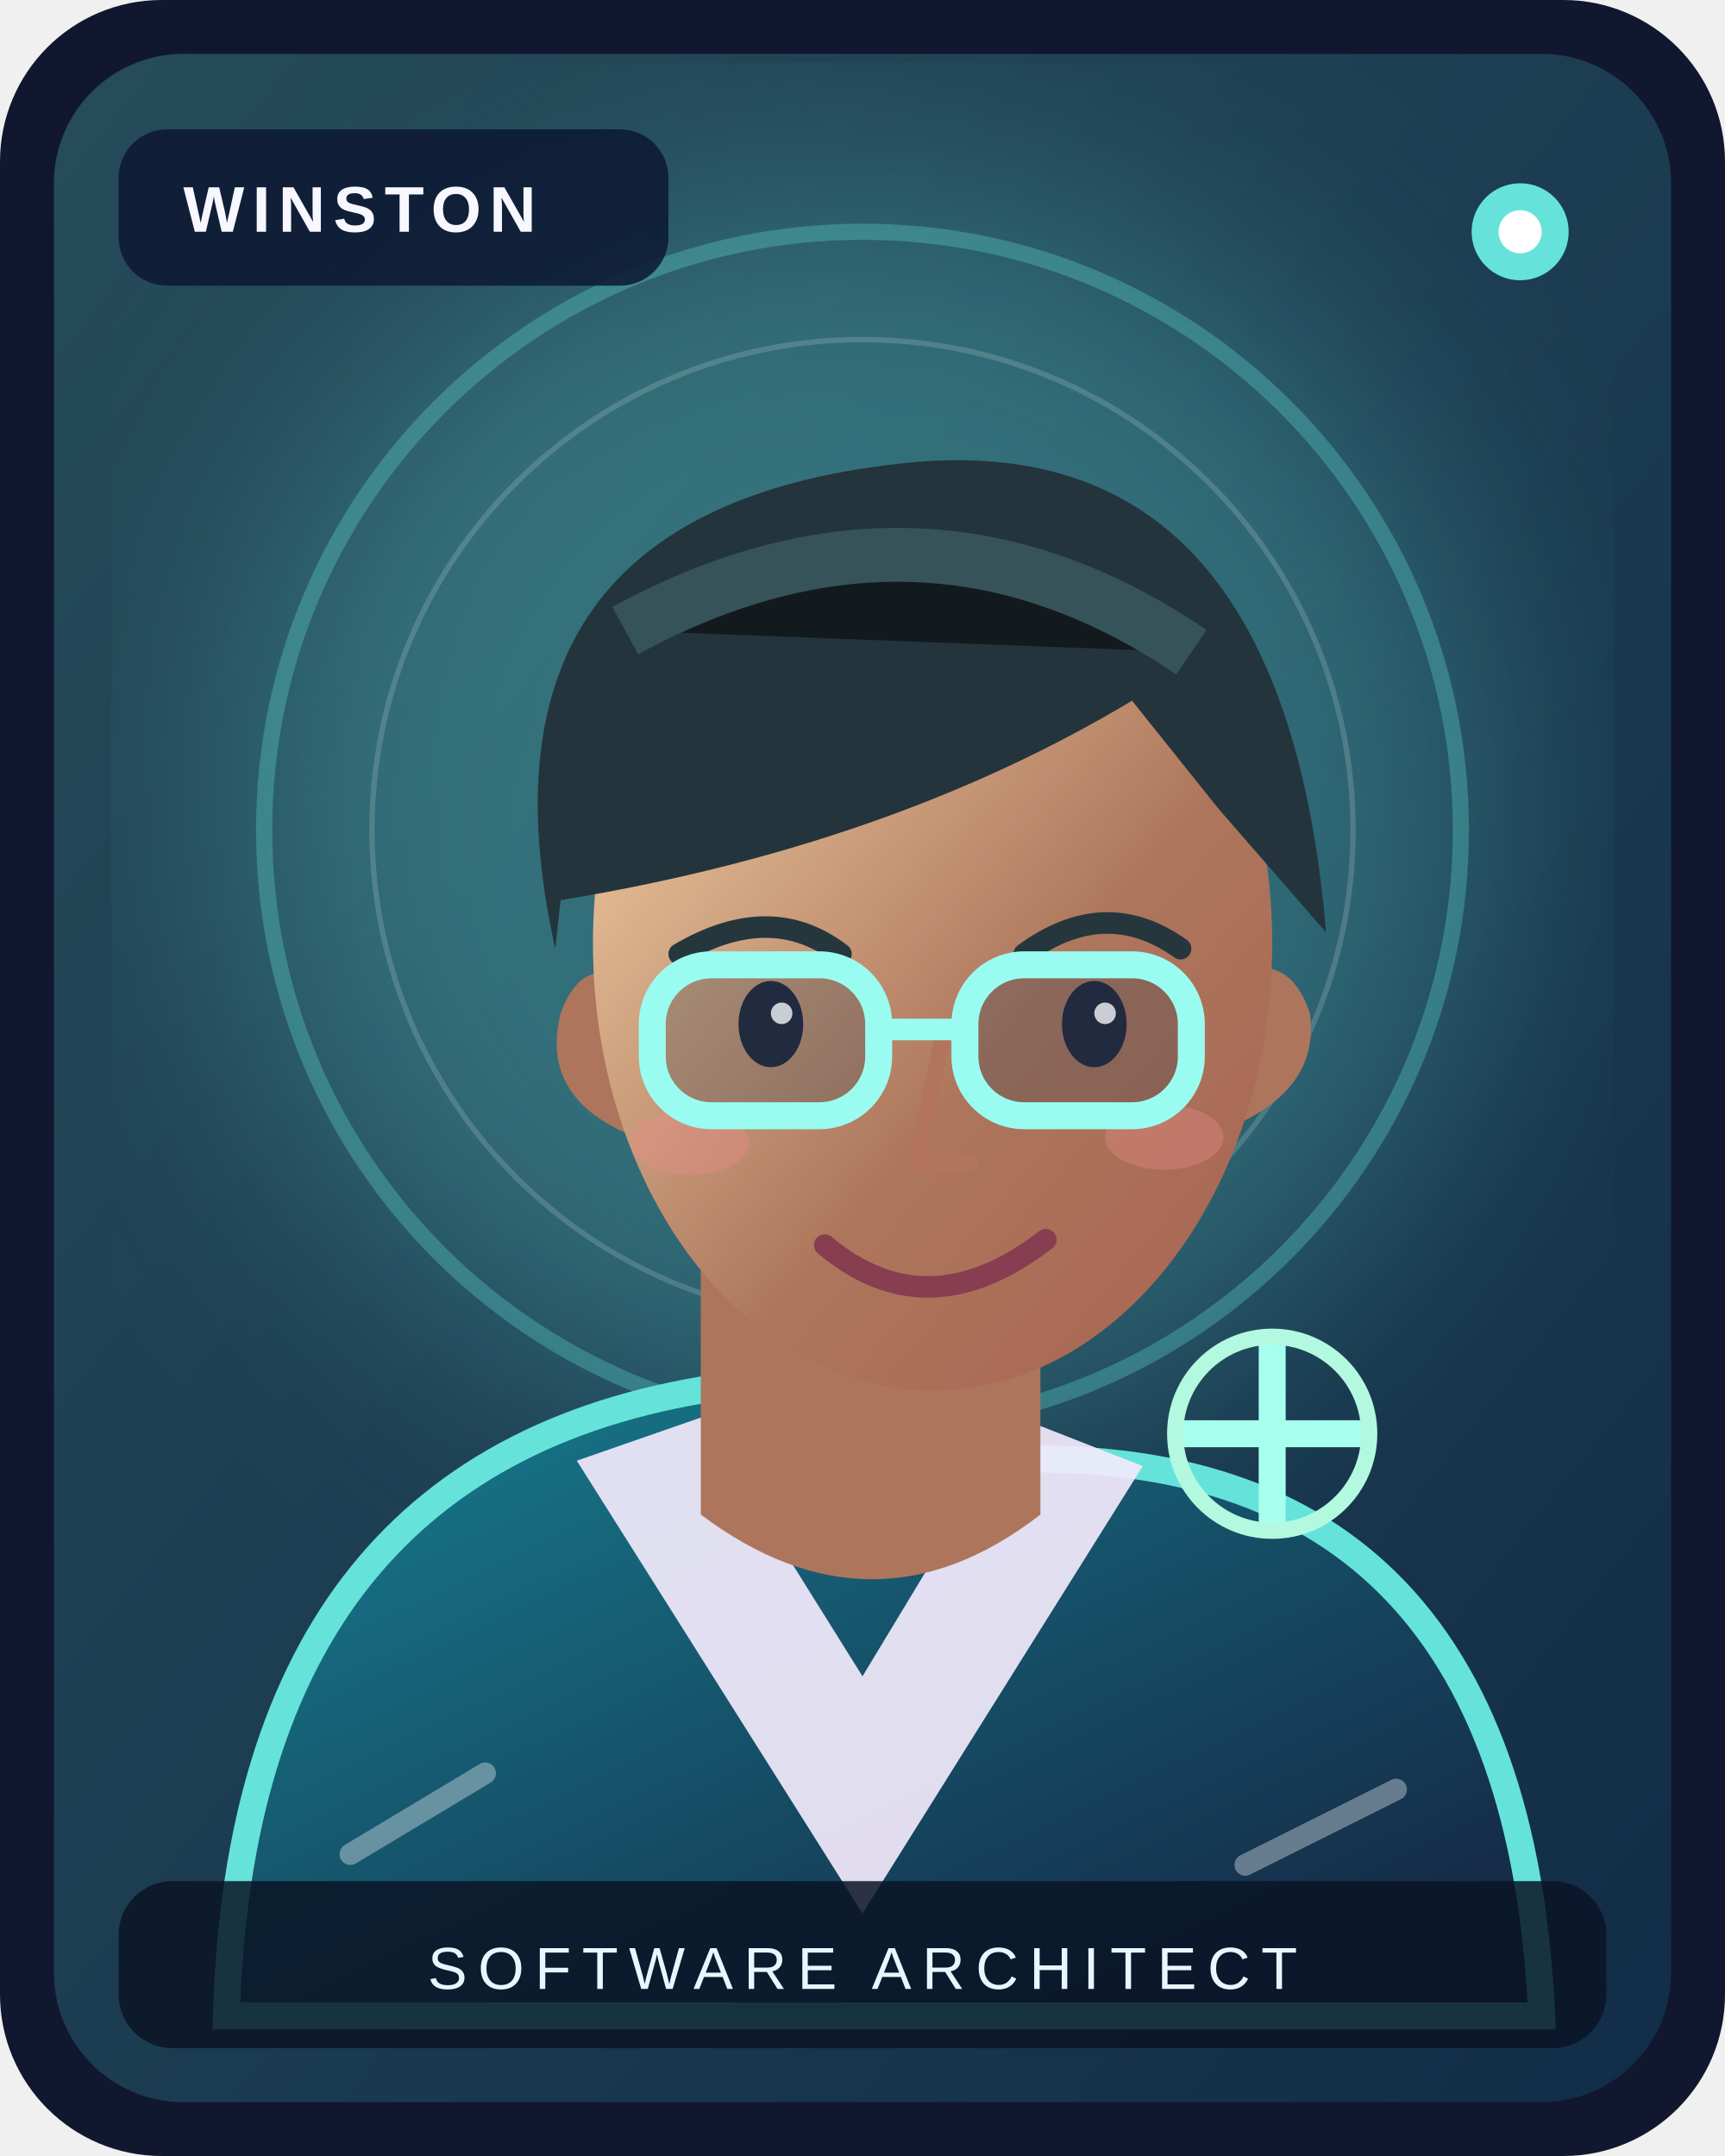
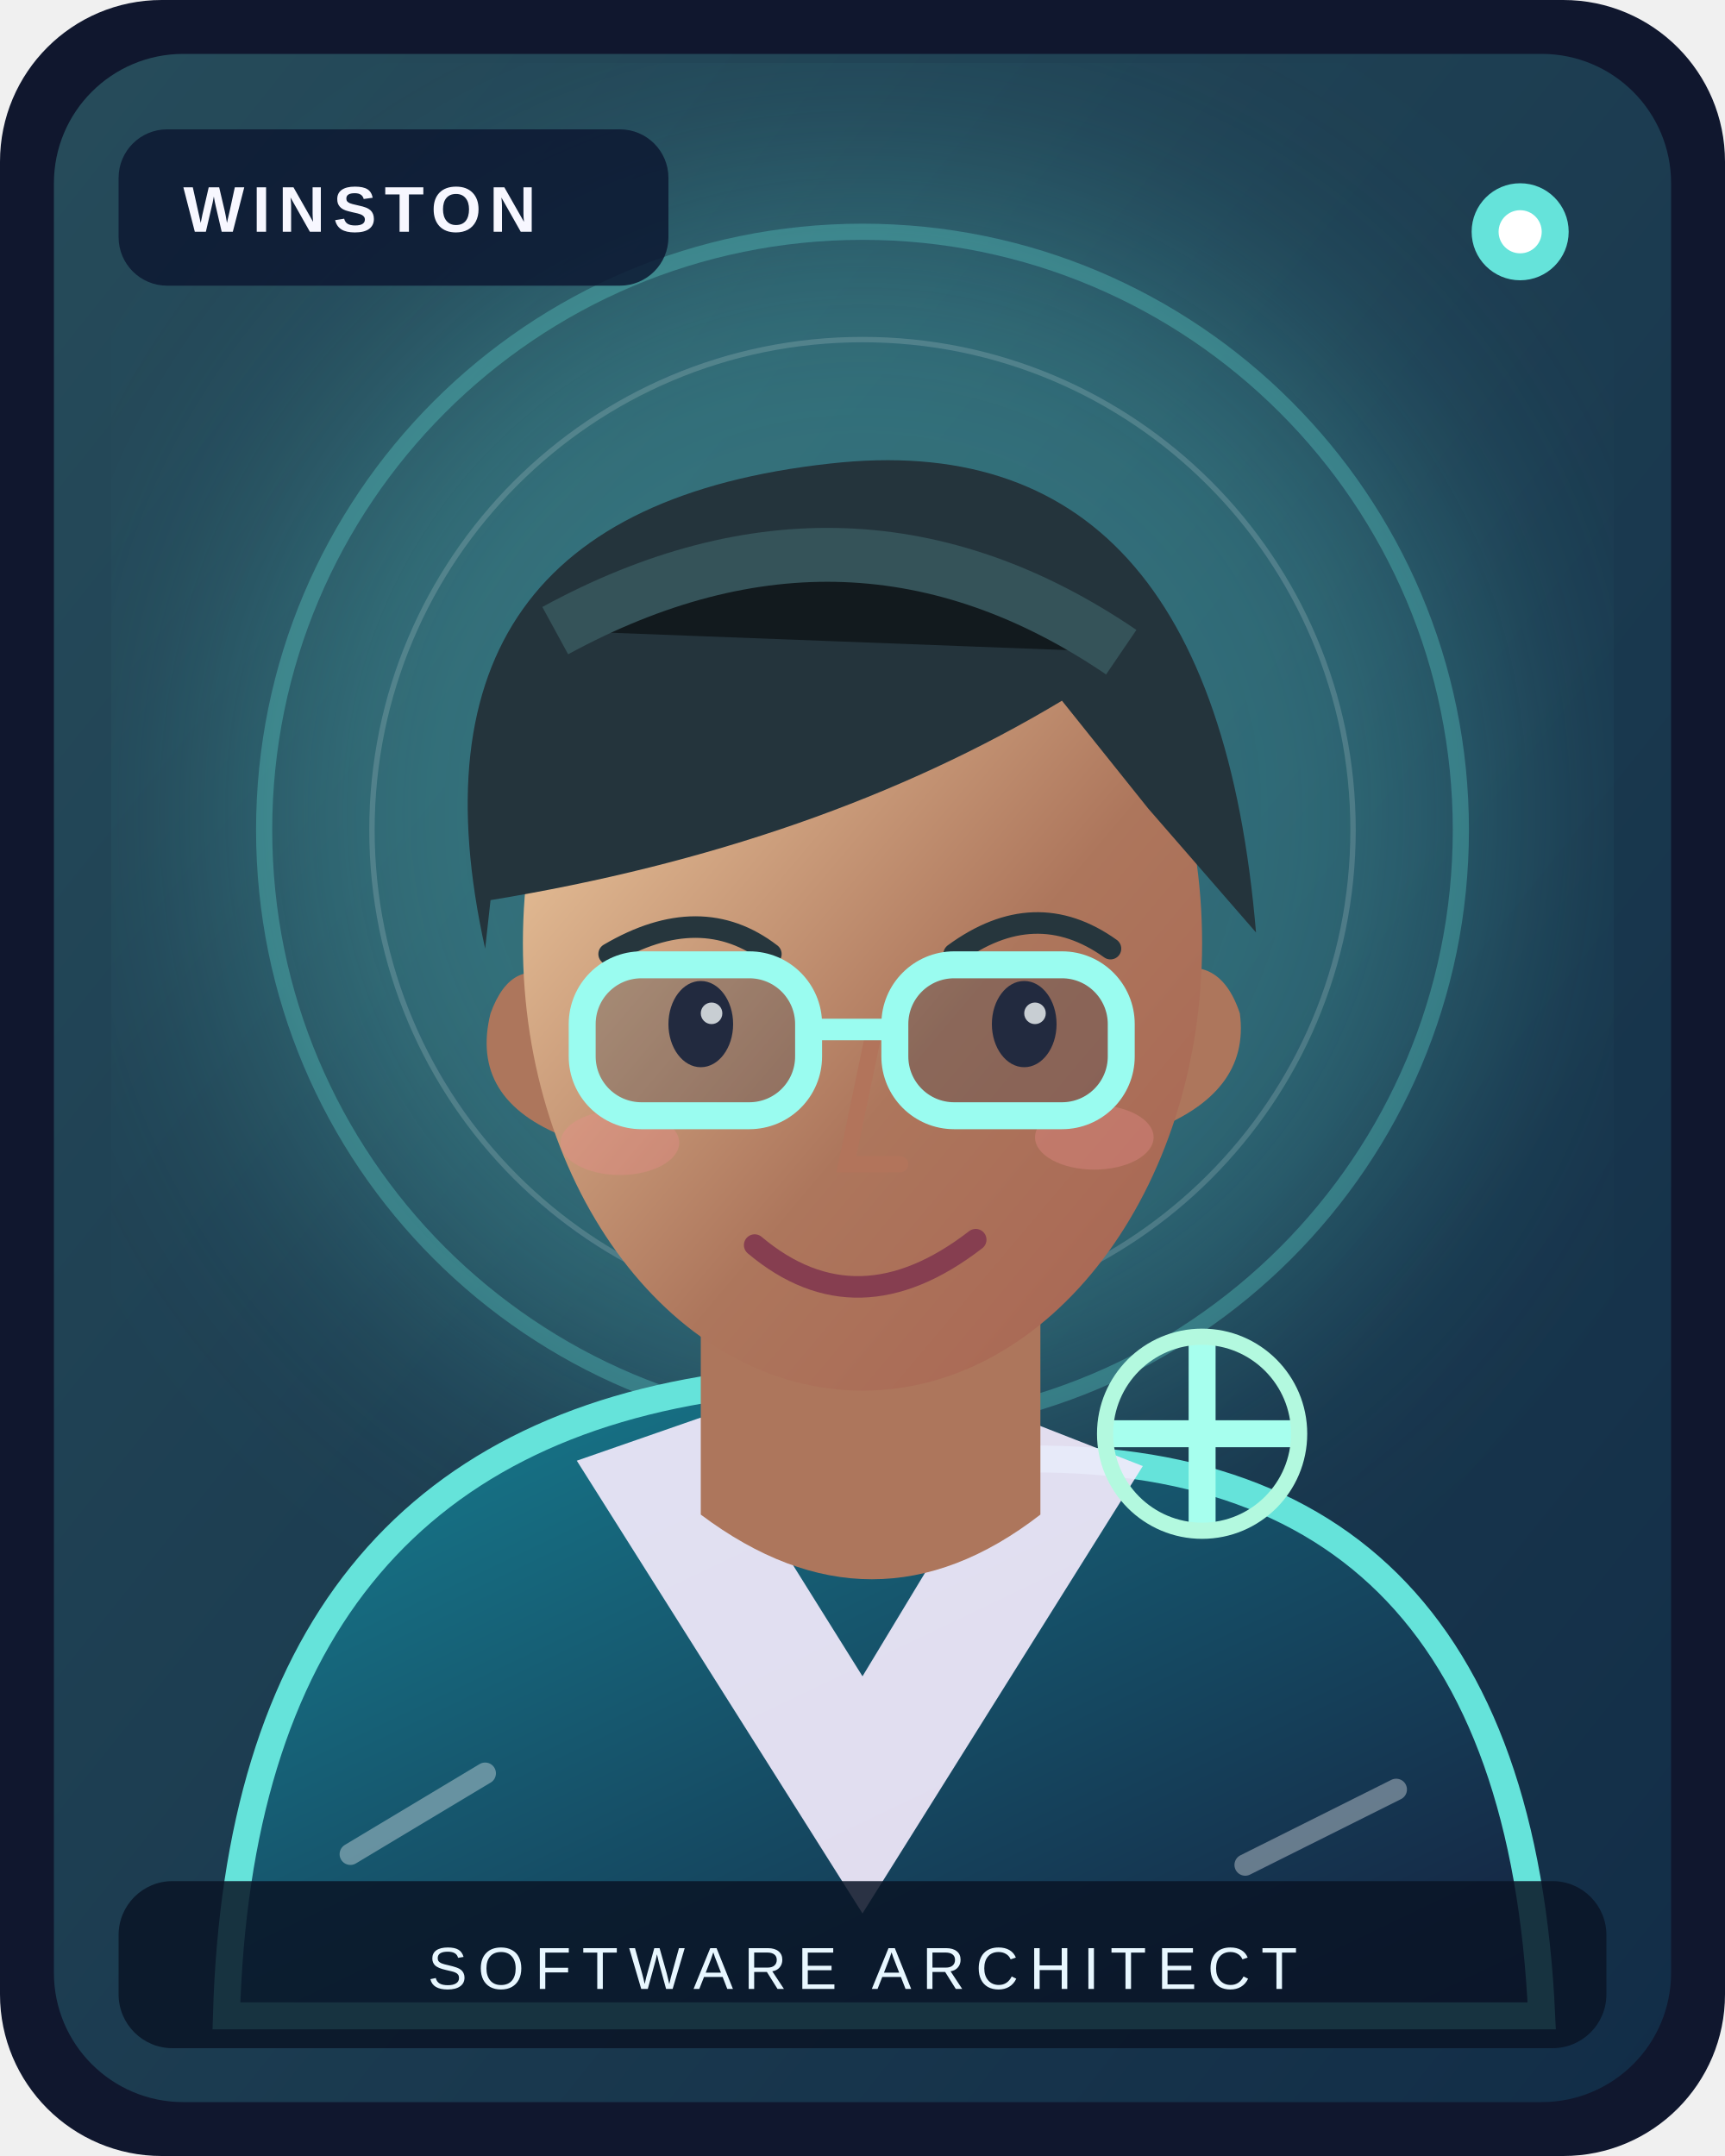
<svg xmlns="http://www.w3.org/2000/svg" width="320" height="400" viewBox="0 0 320 400" role="img" aria-label="WINSTON — SOFTWARE ARCHITECT">
  <defs>
    <linearGradient id="bg" x1="0" x2="1" y1="0" y2="1">
      <stop stop-color="#65e3da" />
      <stop offset="1" stop-color="#176c8f" />
    </linearGradient>
    <linearGradient id="coat" x1="0" x2="1" y1="0" y2="1">
      <stop stop-color="#167f91" />
      <stop offset="1" stop-color="#151f3d" />
    </linearGradient>
    <linearGradient id="face" x1="0" x2=".9" y1="0" y2="1">
      <stop stop-color="#ffe0b1" />
      <stop offset=".64" stop-color="#ad765c" />
      <stop offset="1" stop-color="#a96553" />
    </linearGradient>
    <filter id="glow">
      <feGaussianBlur stdDeviation="23" />
    </filter>
  </defs>
  <rect width="320" height="400" rx="30" fill="#10172e" />
  <rect x="10" y="10" width="300" height="380" rx="24" fill="url(#bg)" opacity=".26" />
  <circle cx="160" cy="151" r="116" fill="#65e3da" opacity=".29" filter="url(#glow)" />
  <circle cx="160" cy="154" r="111" fill="none" stroke="#65e3da" stroke-width="3" opacity=".3" />
  <circle cx="160" cy="154" r="91" fill="none" stroke="#ffffff" stroke-width="1" opacity=".16" />
  <path d="M42 374q3-105 94-117l46 14q99-6 104 103z" fill="url(#coat)" stroke="#65e3da" stroke-width="5" />
  <path d="M130 263l30 48 29-48 23 9-52 83-53-84z" fill="#f2eafc" opacity=".92" />
  <path d="M130 233h63v48q-31 24-63 0z" fill="#ad765c" />
-   <path d="M117 182q-9-5-13 6-4 16 14 23zm111-1q11-5 15 7 2 15-17 22z" fill="#ad765c" />
-   <ellipse cx="173" cy="175" rx="63" ry="83" fill="url(#face)" />
-   <path d="M103 176q-18-81 64-90 71-8 79 87l-20-23-16-20q-45 27-106 37z" fill="#24343c" />
-   <path d="M116 117q55-30 105 4" stroke="#457175" stroke-width="10" opacity=".5" />
-   <path d="M126 177q17-10 30 0M190 177q15-11 29-1" fill="none" stroke="#26363d" stroke-width="4" stroke-linecap="round" />
-   <ellipse cx="143" cy="190" rx="6" ry="8" fill="#22243a" />
-   <ellipse cx="203" cy="190" rx="6" ry="8" fill="#22243a" />
-   <circle cx="145" cy="188" r="2" fill="white" />
-   <circle cx="205" cy="188" r="2" fill="white" />
-   <path d="M175 192l-5 24h10" fill="none" stroke="#b2745b" stroke-width="3" stroke-linecap="round" />
-   <path d="M153 231q19 16 41-1" fill="none" stroke="#863e50" stroke-width="4" stroke-linecap="round" />
-   <ellipse cx="128" cy="212" rx="11" ry="6" fill="#ea8c8c" opacity=".35" />
-   <ellipse cx="216" cy="211" rx="11" ry="6" fill="#ea8c8c" opacity=".35" />
-   <rect x="121" y="179" width="42" height="28" rx="11" stroke="#9afcf0" fill="#253d5240" stroke-width="5" />
-   <rect x="179" y="179" width="42" height="28" rx="11" stroke="#9afcf0" fill="#253d5240" stroke-width="5" />
-   <path d="M163 191h16" stroke="#9afcf0" stroke-width="4" />
-   <path d="M218 266h37m-19-19v38" stroke="#a7ffee" stroke-width="5" />
-   <circle cx="236" cy="266" r="18" fill="none" stroke="#b3f9df" stroke-width="3" />
+   <g transform="translate(-13 0)">
+     <path d="M117 182q-9-5-13 6-4 16 14 23zm111-1q11-5 15 7 2 15-17 22z" fill="#ad765c" />
+     <ellipse cx="173" cy="175" rx="63" ry="83" fill="url(#face)" />
+     <path d="M103 176q-18-81 64-90 71-8 79 87l-20-23-16-20q-45 27-106 37z" fill="#24343c" />
+     <path d="M116 117q55-30 105 4" stroke="#457175" stroke-width="10" opacity=".5" />
+     <path d="M126 177q17-10 30 0M190 177q15-11 29-1" fill="none" stroke="#26363d" stroke-width="4" stroke-linecap="round" />
+     <ellipse cx="143" cy="190" rx="6" ry="8" fill="#22243a" />
+     <ellipse cx="203" cy="190" rx="6" ry="8" fill="#22243a" />
+     <circle cx="145" cy="188" r="2" fill="white" />
+     <circle cx="205" cy="188" r="2" fill="white" />
+     <path d="M175 192l-5 24h10" fill="none" stroke="#b2745b" stroke-width="3" stroke-linecap="round" />
+     <path d="M153 231q19 16 41-1" fill="none" stroke="#863e50" stroke-width="4" stroke-linecap="round" />
+     <ellipse cx="128" cy="212" rx="11" ry="6" fill="#ea8c8c" opacity=".35" />
+     <ellipse cx="216" cy="211" rx="11" ry="6" fill="#ea8c8c" opacity=".35" />
+     <rect x="121" y="179" width="42" height="28" rx="11" stroke="#9afcf0" fill="#253d5240" stroke-width="5" />
+     <rect x="179" y="179" width="42" height="28" rx="11" stroke="#9afcf0" fill="#253d5240" stroke-width="5" />
+     <path d="M163 191h16" stroke="#9afcf0" stroke-width="4" />
+     <path d="M218 266h37m-19-19v38" stroke="#a7ffee" stroke-width="5" />
+     <circle cx="236" cy="266" r="18" fill="none" stroke="#b3f9df" stroke-width="3" />
+   </g>
  <path d="M65 344l25-15m141 17 28-14" stroke="#fff" stroke-width="4" stroke-linecap="round" opacity=".35" />
  <rect x="22" y="24" width="102" height="29" rx="9" fill="#0c1731" opacity=".85" />
  <text x="34" y="43" font-family="Arial,sans-serif" font-size="12" fill="#f7f7ff" font-weight="700" letter-spacing="1.5">WINSTON</text>
  <circle cx="282" cy="43" r="9" fill="#65e3da" />
  <circle cx="282" cy="43" r="4" fill="#fff" />
  <rect x="22" y="349" width="276" height="31" rx="10" fill="#091426" opacity=".85" />
  <text x="160" y="369" fill="#e8f7ff" font-size="11" letter-spacing="2" text-anchor="middle" font-family="Arial,sans-serif">SOFTWARE ARCHITECT</text>
</svg>
